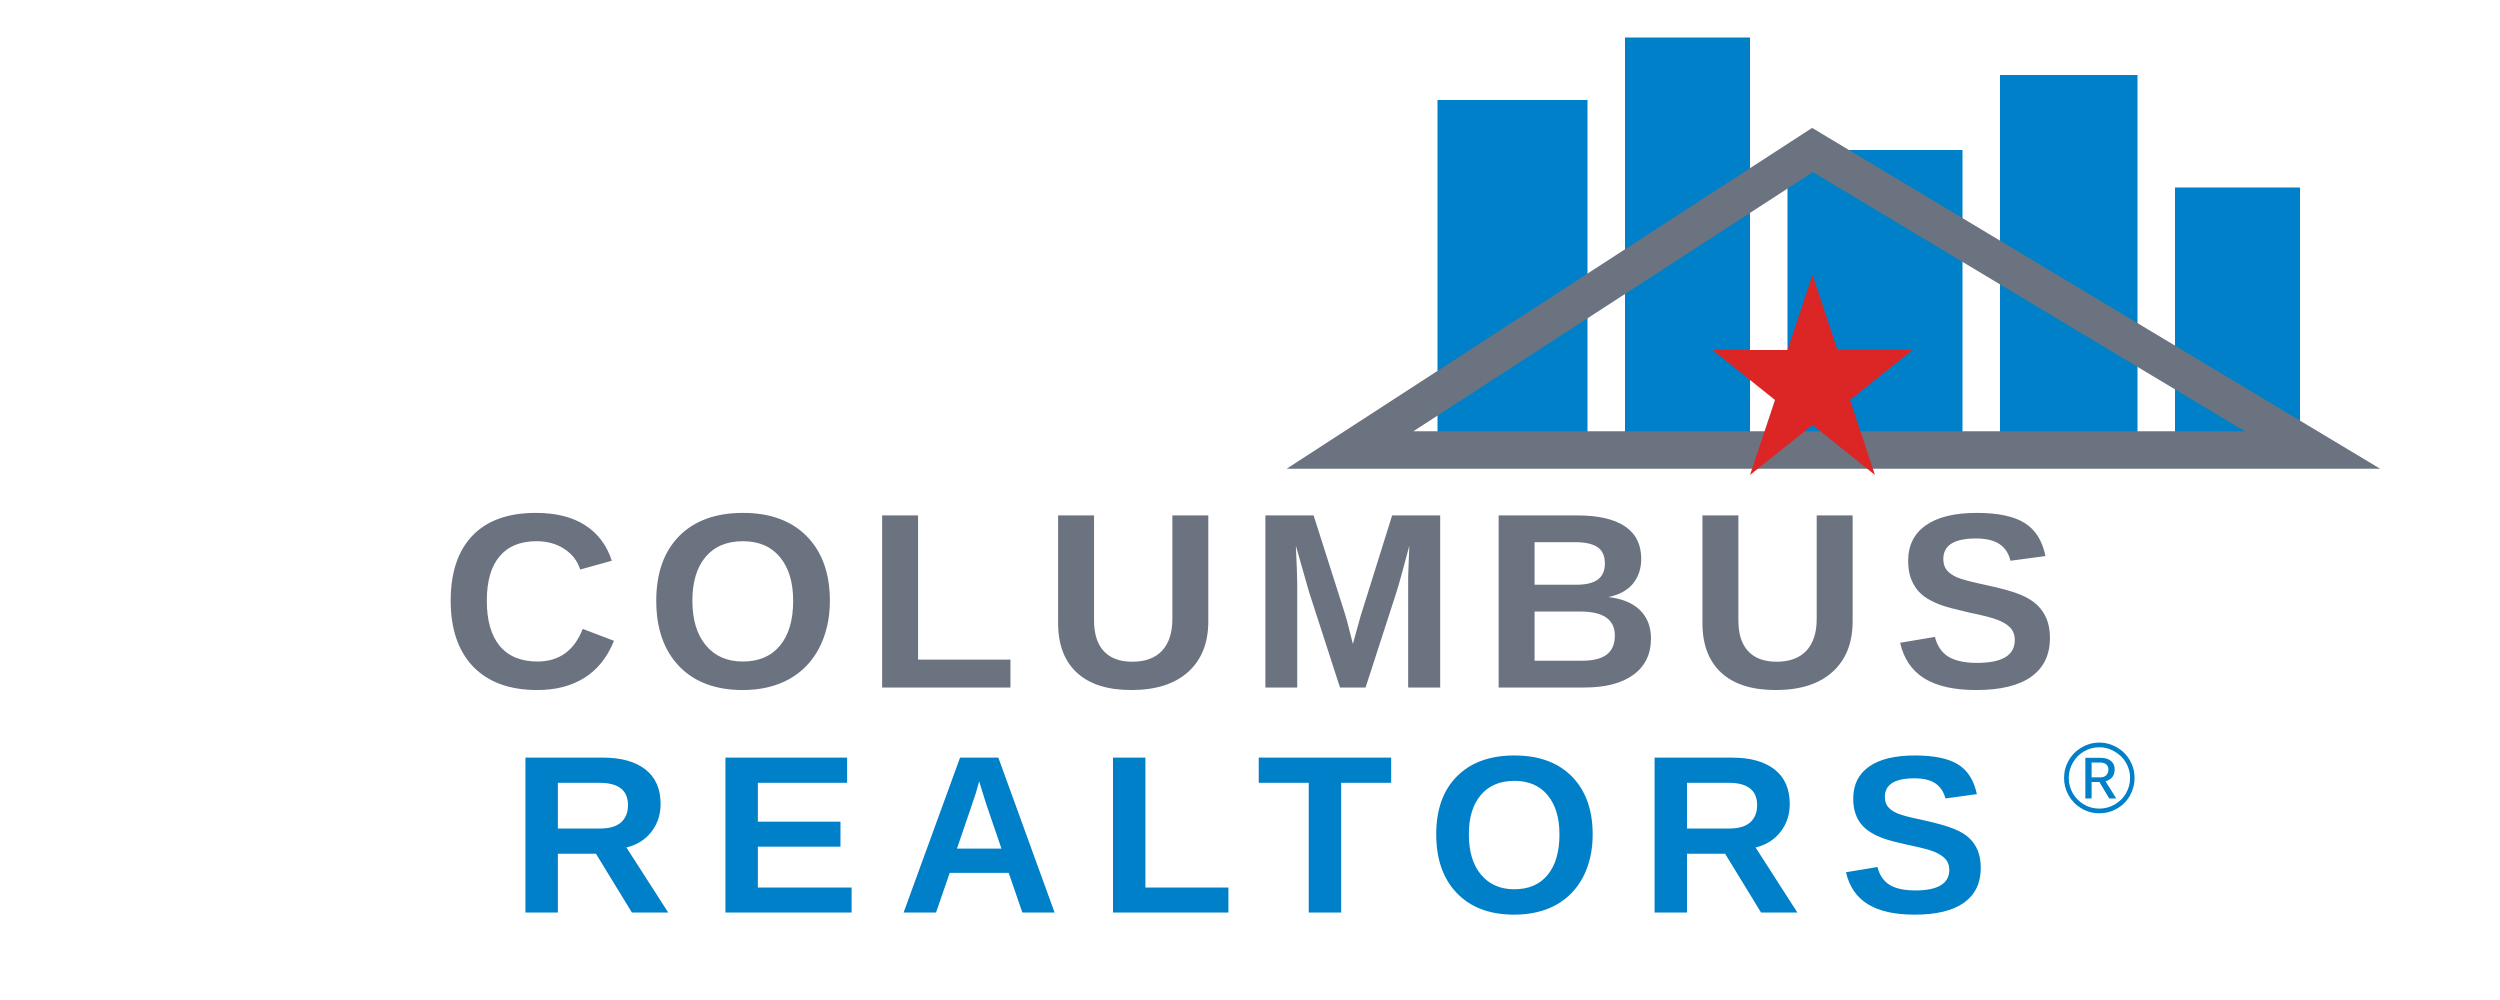
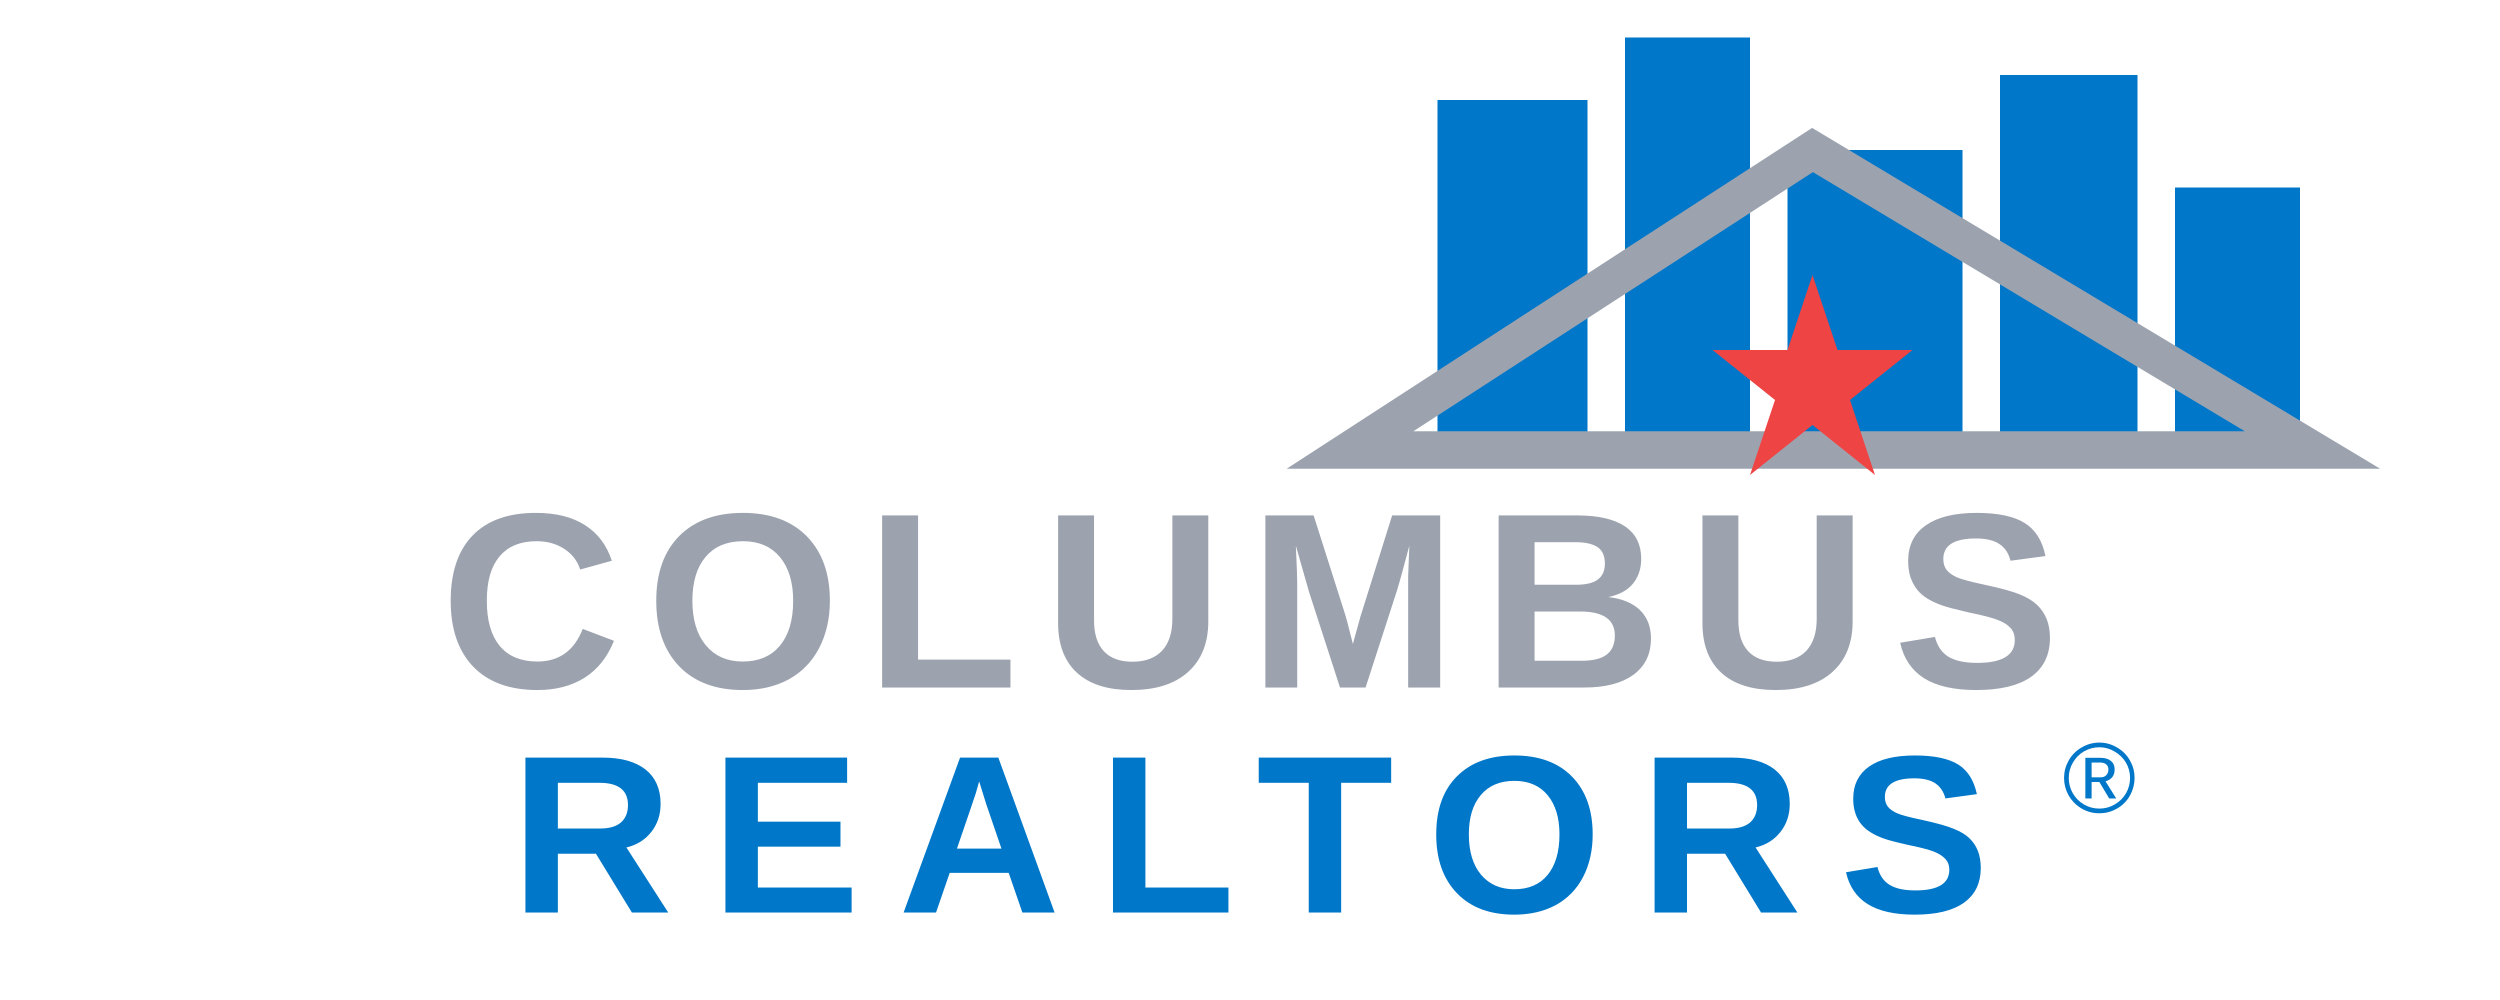
<svg xmlns="http://www.w3.org/2000/svg" viewBox="0 0 200 80" width="200" height="80">
-   <g fill="#0080c8">
+   <g fill="#0077c8">
    <rect x="115" y="8" width="12" height="28" />
    <rect x="130" y="3" width="10" height="33" />
    <rect x="143" y="12" width="14" height="24" />
    <rect x="160" y="6" width="11" height="30" />
    <rect x="174" y="15" width="10" height="21" />
  </g>
-   <path d="M108,36 L145,12 L185,36 Z" fill="none" stroke="#6b7280" stroke-width="3" />
-   <polygon points="145,22 147,28 153,28 148,32 150,38 145,34 140,38 142,32 137,28 143,28" fill="#dc2626" />
-   <text x="100" y="55" text-anchor="middle" fill="#6b7280" font-size="20" font-weight="bold" font-family="Arial, sans-serif" letter-spacing="2">COLUMBUS</text>
-   <text x="100" y="73" text-anchor="middle" fill="#0080c8" font-size="18" font-weight="bold" font-family="Arial, sans-serif" letter-spacing="3">REALTORS</text>
-   <text x="165" y="65" fill="#0080c8" font-size="8" font-family="Arial, sans-serif">®</text>
+   <path d="M108,36 L145,12 L185,36 Z" fill="none" stroke="#9ca3af" stroke-width="3" />
+   <polygon points="145,22 147,28 153,28 148,32 150,38 145,34 140,38 142,32 137,28 143,28" fill="#ef4444" />
+   <text x="100" y="55" text-anchor="middle" fill="#9ca3af" font-size="20" font-weight="bold" font-family="Arial, sans-serif" letter-spacing="2">COLUMBUS</text>
+   <text x="100" y="73" text-anchor="middle" fill="#0077c8" font-size="18" font-weight="bold" font-family="Arial, sans-serif" letter-spacing="3">REALTORS</text>
+   <text x="165" y="65" fill="#0077c8" font-size="8" font-family="Arial, sans-serif">®</text>
</svg>
